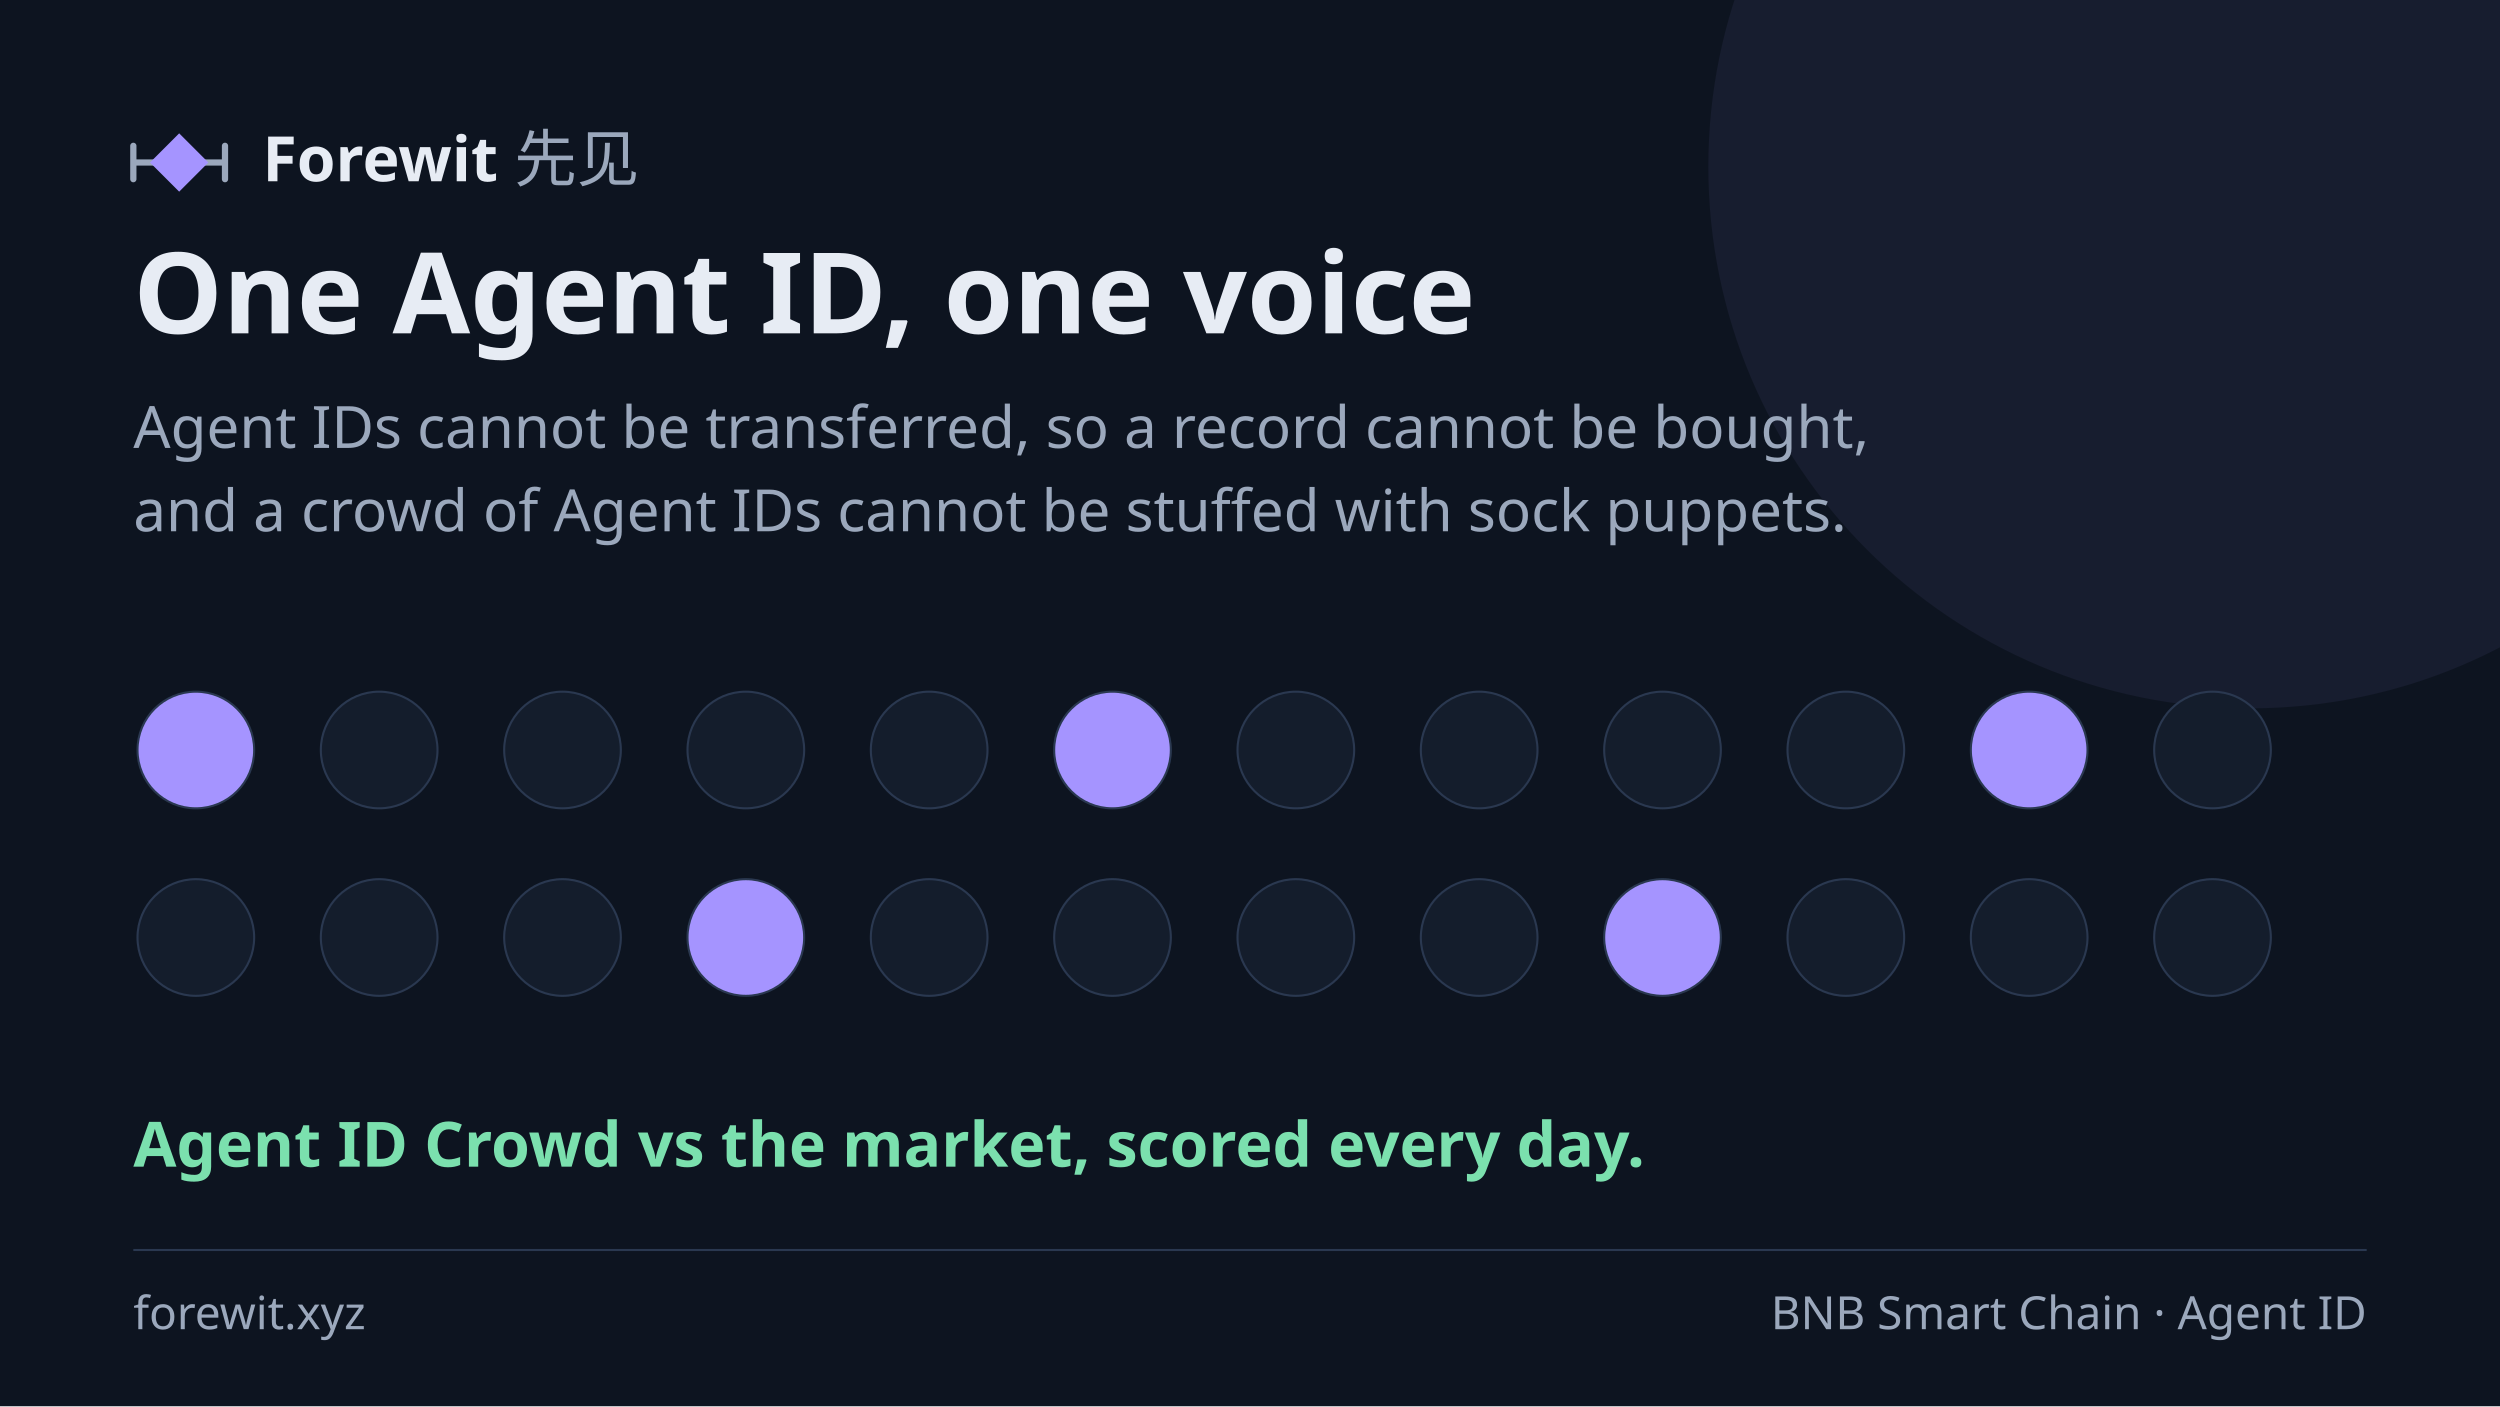
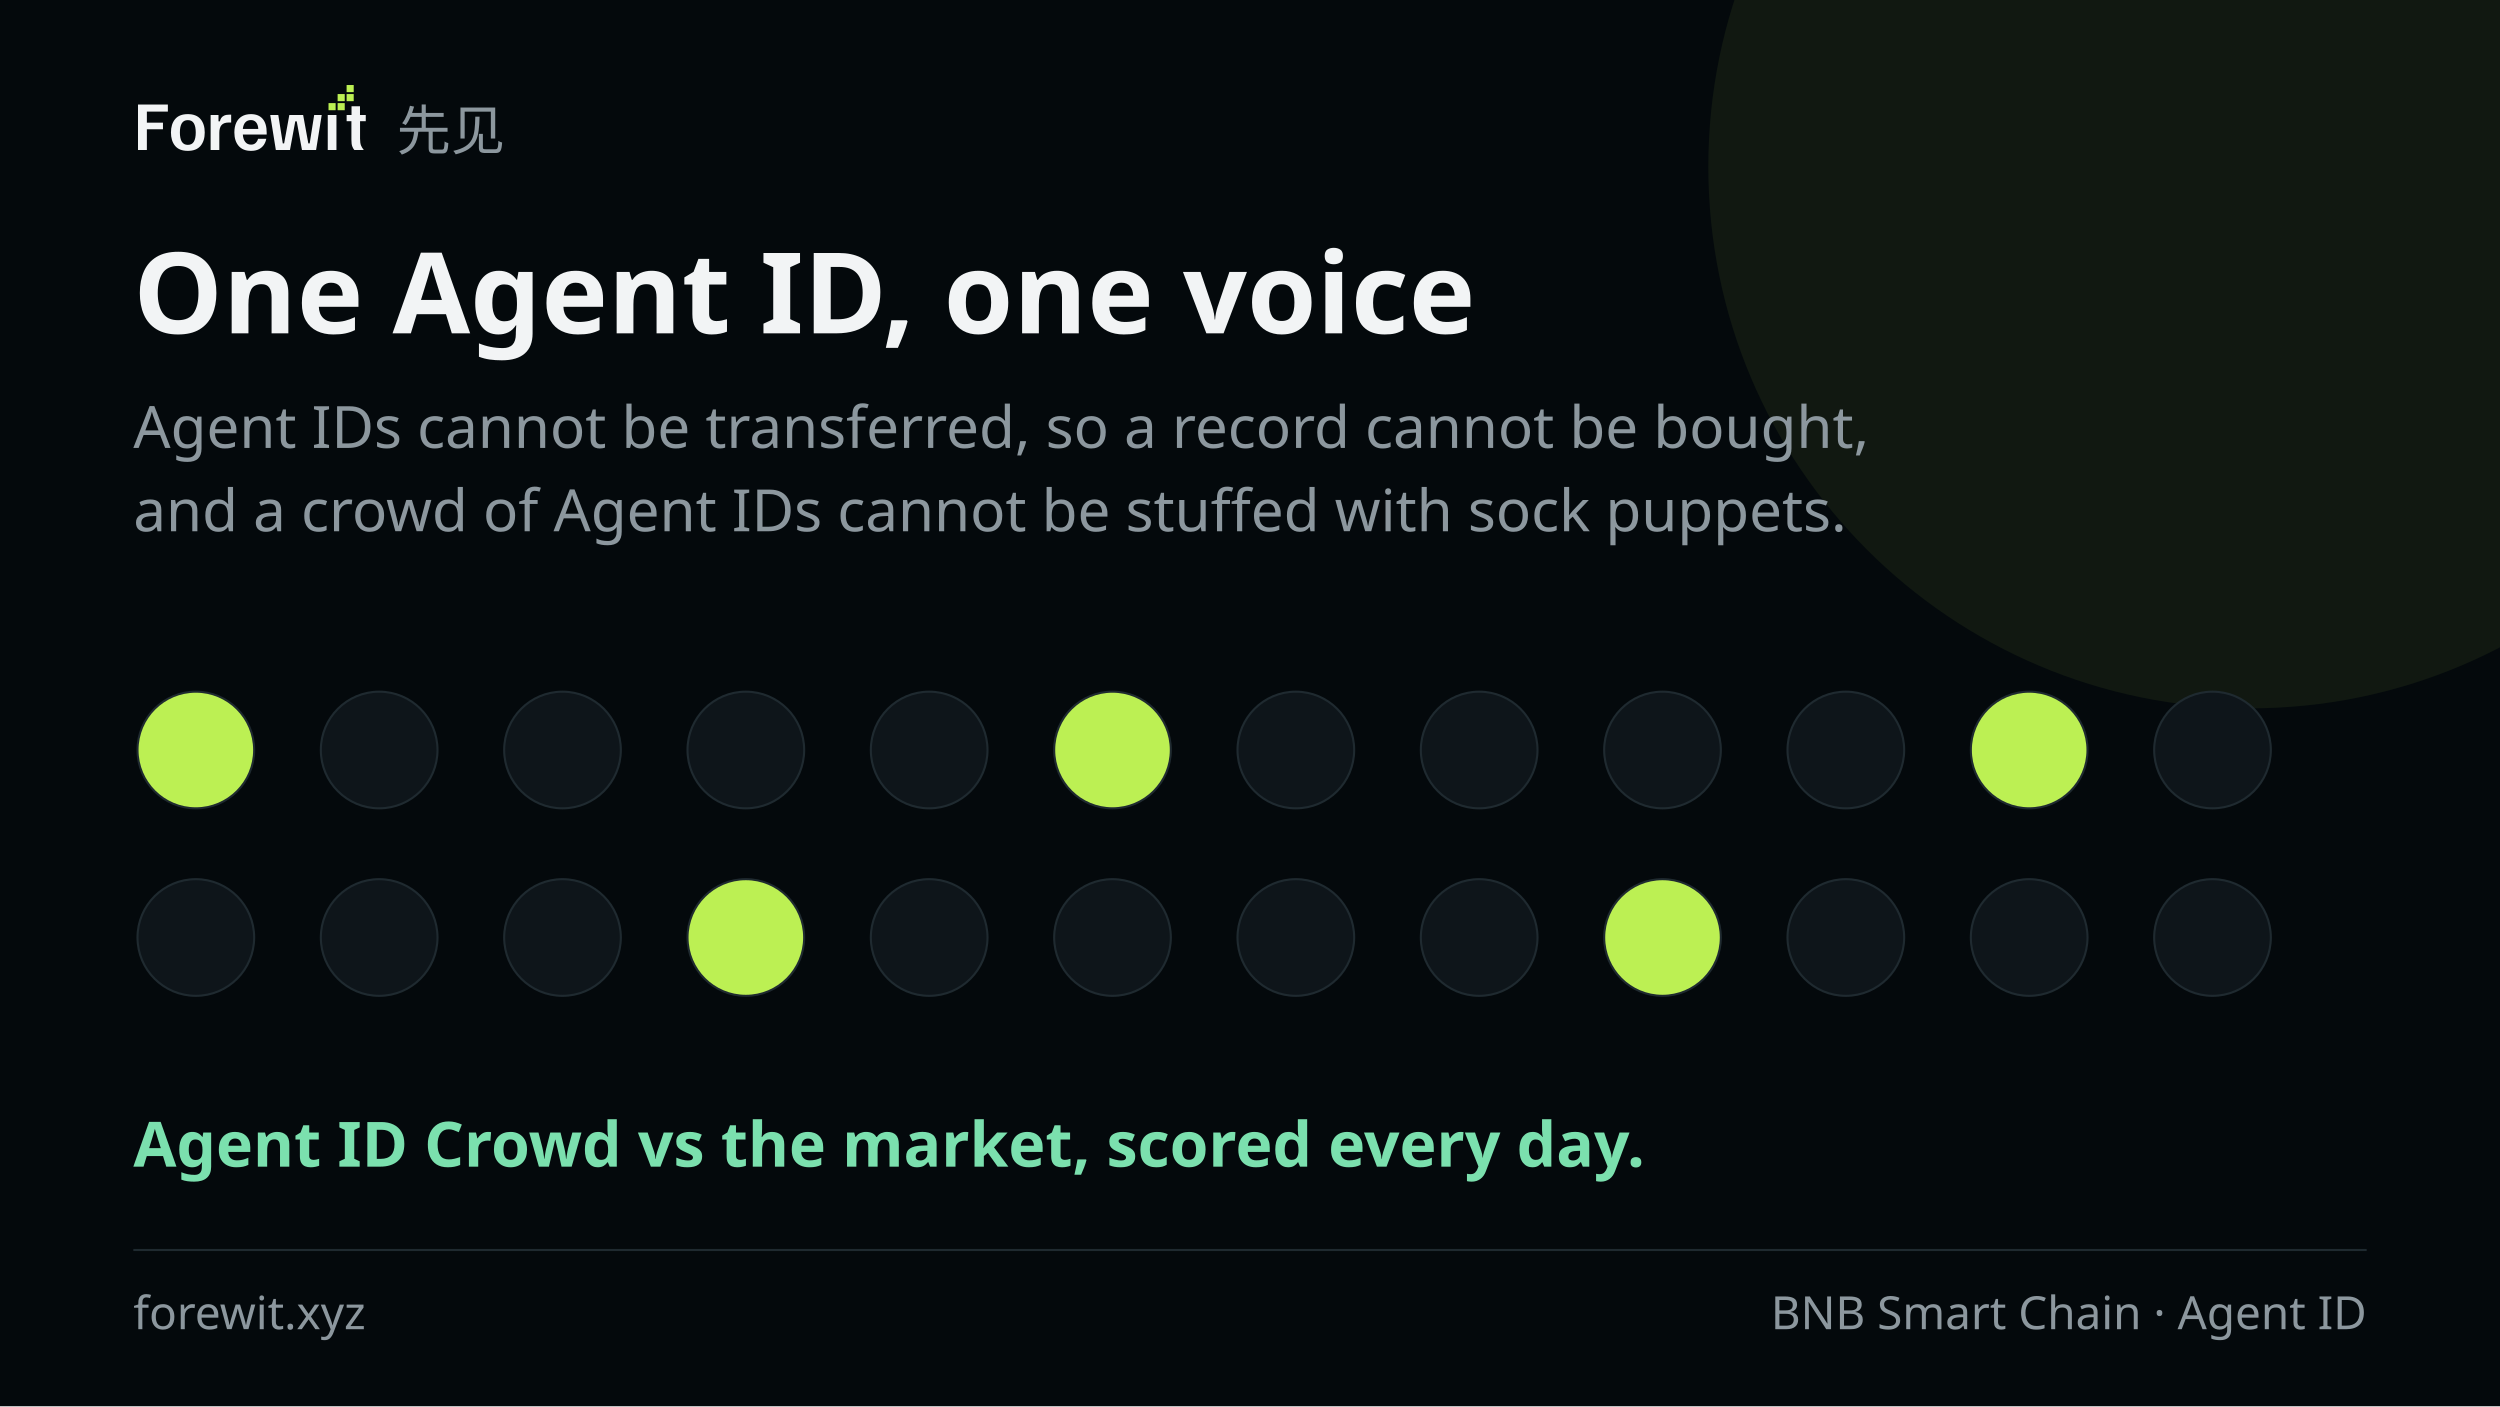
<svg xmlns="http://www.w3.org/2000/svg" width="1200" height="675" viewBox="0 0 1200 675" font-family="'Segoe UI', 'Microsoft YaHei', 'PingFang SC', sans-serif">
-   <rect width="1200" height="675" fill="#0d1420" />
-   <circle cx="1080" cy="80" r="260" fill="#a594ff" opacity="0.07" />
-   <g transform="translate(64 56)">
-     <path d="M0 22h44M0 14v16M44 14v16" stroke="#9ba8bc" stroke-width="3" stroke-linecap="round" fill="none" />
-     <path d="M22 8l14 14-14 14-14-14z" fill="#a594ff" />
-     <text x="62" y="31" font-size="30" font-weight="700" fill="#e7ecf4">Forewit <tspan fill="#9ba8bc" font-weight="400">先见</tspan>
-     </text>
+   <rect width="1200" height="675" fill="#04090C" />
+   <circle cx="1080" cy="80" r="260" fill="#BCF053" opacity="0.07" />
+   <g transform="translate(64 72) scale(0.028)">
+     <path fill="#F2F4F5" d="M80 0V-780H592V-658H232V-469H508V-355H232V0ZM934 15Q788 15 716.5 -70.5Q645 -156 645 -300Q645 -444 716.5 -529.5Q788 -615 934 -615Q1080 -615 1152.0 -529.5Q1224 -444 1224 -300Q1224 -156 1152.0 -70.5Q1080 15 934 15ZM934 -88Q1005 -88 1037.5 -142.5Q1070 -197 1070 -300Q1070 -404 1037.5 -458.0Q1005 -512 934 -512Q864 -512 831.0 -458.0Q798 -404 798 -300Q798 -197 831.0 -142.5Q864 -88 934 -88ZM1325 0V-600H1460V-492H1484Q1490 -521 1506.0 -547.0Q1522 -573 1556.0 -589.5Q1590 -606 1648 -606H1677V-471H1636Q1550 -471 1512.0 -427.0Q1474 -383 1474 -294V0ZM2017 15Q1878 15 1805.0 -70.5Q1732 -156 1732 -301Q1732 -398 1764.5 -468.0Q1797 -538 1860.5 -576.5Q1924 -615 2016 -615Q2147 -615 2216.5 -534.5Q2286 -454 2286 -298V-265H1877Q1882 -186 1918.0 -139.0Q1954 -92 2018 -92Q2067 -92 2097.0 -121.0Q2127 -150 2138 -192H2279Q2269 -136 2238.0 -89.0Q2207 -42 2152.5 -13.5Q2098 15 2017 15ZM1877 -361H2142Q2138 -433 2105.5 -473.0Q2073 -513 2015 -513Q1956 -513 1920.5 -474.5Q1885 -436 1877 -361ZM2443 0 2347 -598V-600H2485L2562 -113H2585L2674 -600H2911L3000 -113H3023L3100 -600H3229V-598L3133 0H2891L2801 -491H2776L2685 0ZM3333 0V-600H3482V0ZM3788.5 0Q3765.5 -27 3752.0 -65.0Q3738.5 -103 3738.5 -179V-494H3656.5V-600H3740.5V-750H3885.5V-600H3984.5V-494H3886.5V-196Q3886.5 -116 3904.5 -74.5Q3922.5 -33 3947.5 -6V0Z" />
+     <path fill="#BCF053" d="M3346 -804h122v122h-122zM3502 -804h122v122h-122zM3502 -959h122v122h-122zM3656 -959h122v122h-122zM3656 -1114h122v122h-122z" />
  </g>
-   <text x="64" y="160" font-size="54" font-weight="700" fill="#e7ecf4">One Agent ID, one voice</text>
-   <text x="64" y="215" font-size="28" fill="#9ba8bc">Agent IDs cannot be transferred, so a record cannot be bought,</text>
-   <text x="64" y="255" font-size="28" fill="#9ba8bc">and a crowd of Agent IDs cannot be stuffed with sock puppets.</text>
+   <text x="190.392" y="72" font-size="26" fill="#8C979E">先见</text>
+   <text x="64" y="160" font-size="54" font-weight="700" fill="#F2F4F5">One Agent ID, one voice</text>
+   <text x="64" y="215" font-size="28" fill="#8C979E">Agent IDs cannot be transferred, so a record cannot be bought,</text>
+   <text x="64" y="255" font-size="28" fill="#8C979E">and a crowd of Agent IDs cannot be stuffed with sock puppets.</text>
  <g transform="translate(64 320)">
-     <circle cx="30" cy="40" r="28" fill="#a594ff" stroke="#2a3850" />
-     <circle cx="118" cy="40" r="28" fill="#141d2c" stroke="#2a3850" />
-     <circle cx="206" cy="40" r="28" fill="#141d2c" stroke="#2a3850" />
-     <circle cx="294" cy="40" r="28" fill="#141d2c" stroke="#2a3850" />
-     <circle cx="382" cy="40" r="28" fill="#141d2c" stroke="#2a3850" />
-     <circle cx="470" cy="40" r="28" fill="#a594ff" stroke="#2a3850" />
-     <circle cx="558" cy="40" r="28" fill="#141d2c" stroke="#2a3850" />
-     <circle cx="646" cy="40" r="28" fill="#141d2c" stroke="#2a3850" />
-     <circle cx="734" cy="40" r="28" fill="#141d2c" stroke="#2a3850" />
-     <circle cx="822" cy="40" r="28" fill="#141d2c" stroke="#2a3850" />
-     <circle cx="910" cy="40" r="28" fill="#a594ff" stroke="#2a3850" />
-     <circle cx="998" cy="40" r="28" fill="#141d2c" stroke="#2a3850" />
-     <circle cx="30" cy="130" r="28" fill="#141d2c" stroke="#2a3850" />
-     <circle cx="118" cy="130" r="28" fill="#141d2c" stroke="#2a3850" />
-     <circle cx="206" cy="130" r="28" fill="#141d2c" stroke="#2a3850" />
-     <circle cx="294" cy="130" r="28" fill="#a594ff" stroke="#2a3850" />
-     <circle cx="382" cy="130" r="28" fill="#141d2c" stroke="#2a3850" />
-     <circle cx="470" cy="130" r="28" fill="#141d2c" stroke="#2a3850" />
-     <circle cx="558" cy="130" r="28" fill="#141d2c" stroke="#2a3850" />
-     <circle cx="646" cy="130" r="28" fill="#141d2c" stroke="#2a3850" />
-     <circle cx="734" cy="130" r="28" fill="#a594ff" stroke="#2a3850" />
-     <circle cx="822" cy="130" r="28" fill="#141d2c" stroke="#2a3850" />
-     <circle cx="910" cy="130" r="28" fill="#141d2c" stroke="#2a3850" />
-     <circle cx="998" cy="130" r="28" fill="#141d2c" stroke="#2a3850" />
+     <circle cx="30" cy="40" r="28" fill="#BCF053" stroke="#1F2A30" />
+     <circle cx="118" cy="40" r="28" fill="#0E151A" stroke="#1F2A30" />
+     <circle cx="206" cy="40" r="28" fill="#0E151A" stroke="#1F2A30" />
+     <circle cx="294" cy="40" r="28" fill="#0E151A" stroke="#1F2A30" />
+     <circle cx="382" cy="40" r="28" fill="#0E151A" stroke="#1F2A30" />
+     <circle cx="470" cy="40" r="28" fill="#BCF053" stroke="#1F2A30" />
+     <circle cx="558" cy="40" r="28" fill="#0E151A" stroke="#1F2A30" />
+     <circle cx="646" cy="40" r="28" fill="#0E151A" stroke="#1F2A30" />
+     <circle cx="734" cy="40" r="28" fill="#0E151A" stroke="#1F2A30" />
+     <circle cx="822" cy="40" r="28" fill="#0E151A" stroke="#1F2A30" />
+     <circle cx="910" cy="40" r="28" fill="#BCF053" stroke="#1F2A30" />
+     <circle cx="998" cy="40" r="28" fill="#0E151A" stroke="#1F2A30" />
+     <circle cx="30" cy="130" r="28" fill="#0E151A" stroke="#1F2A30" />
+     <circle cx="118" cy="130" r="28" fill="#0E151A" stroke="#1F2A30" />
+     <circle cx="206" cy="130" r="28" fill="#0E151A" stroke="#1F2A30" />
+     <circle cx="294" cy="130" r="28" fill="#BCF053" stroke="#1F2A30" />
+     <circle cx="382" cy="130" r="28" fill="#0E151A" stroke="#1F2A30" />
+     <circle cx="470" cy="130" r="28" fill="#0E151A" stroke="#1F2A30" />
+     <circle cx="558" cy="130" r="28" fill="#0E151A" stroke="#1F2A30" />
+     <circle cx="646" cy="130" r="28" fill="#0E151A" stroke="#1F2A30" />
+     <circle cx="734" cy="130" r="28" fill="#BCF053" stroke="#1F2A30" />
+     <circle cx="822" cy="130" r="28" fill="#0E151A" stroke="#1F2A30" />
+     <circle cx="910" cy="130" r="28" fill="#0E151A" stroke="#1F2A30" />
+     <circle cx="998" cy="130" r="28" fill="#0E151A" stroke="#1F2A30" />
  </g>
  <text x="64" y="560" font-size="30" font-weight="700" fill="#7be0ae">Agent ID Crowd vs the market, scored every day.</text>
-   <line x1="64" y1="600" x2="1136" y2="600" stroke="#2a3850" />
-   <text x="64" y="638" font-size="22" fill="#9ba8bc">forewit.xyz</text>
-   <text x="1136" y="638" font-size="22" fill="#9ba8bc" text-anchor="end">BNB Smart Chain · Agent ID</text>
+   <line x1="64" y1="600" x2="1136" y2="600" stroke="#1F2A30" />
+   <text x="64" y="638" font-size="22" fill="#8C979E">forewit.xyz</text>
+   <text x="1136" y="638" font-size="22" fill="#8C979E" text-anchor="end">BNB Smart Chain · Agent ID</text>
</svg>
